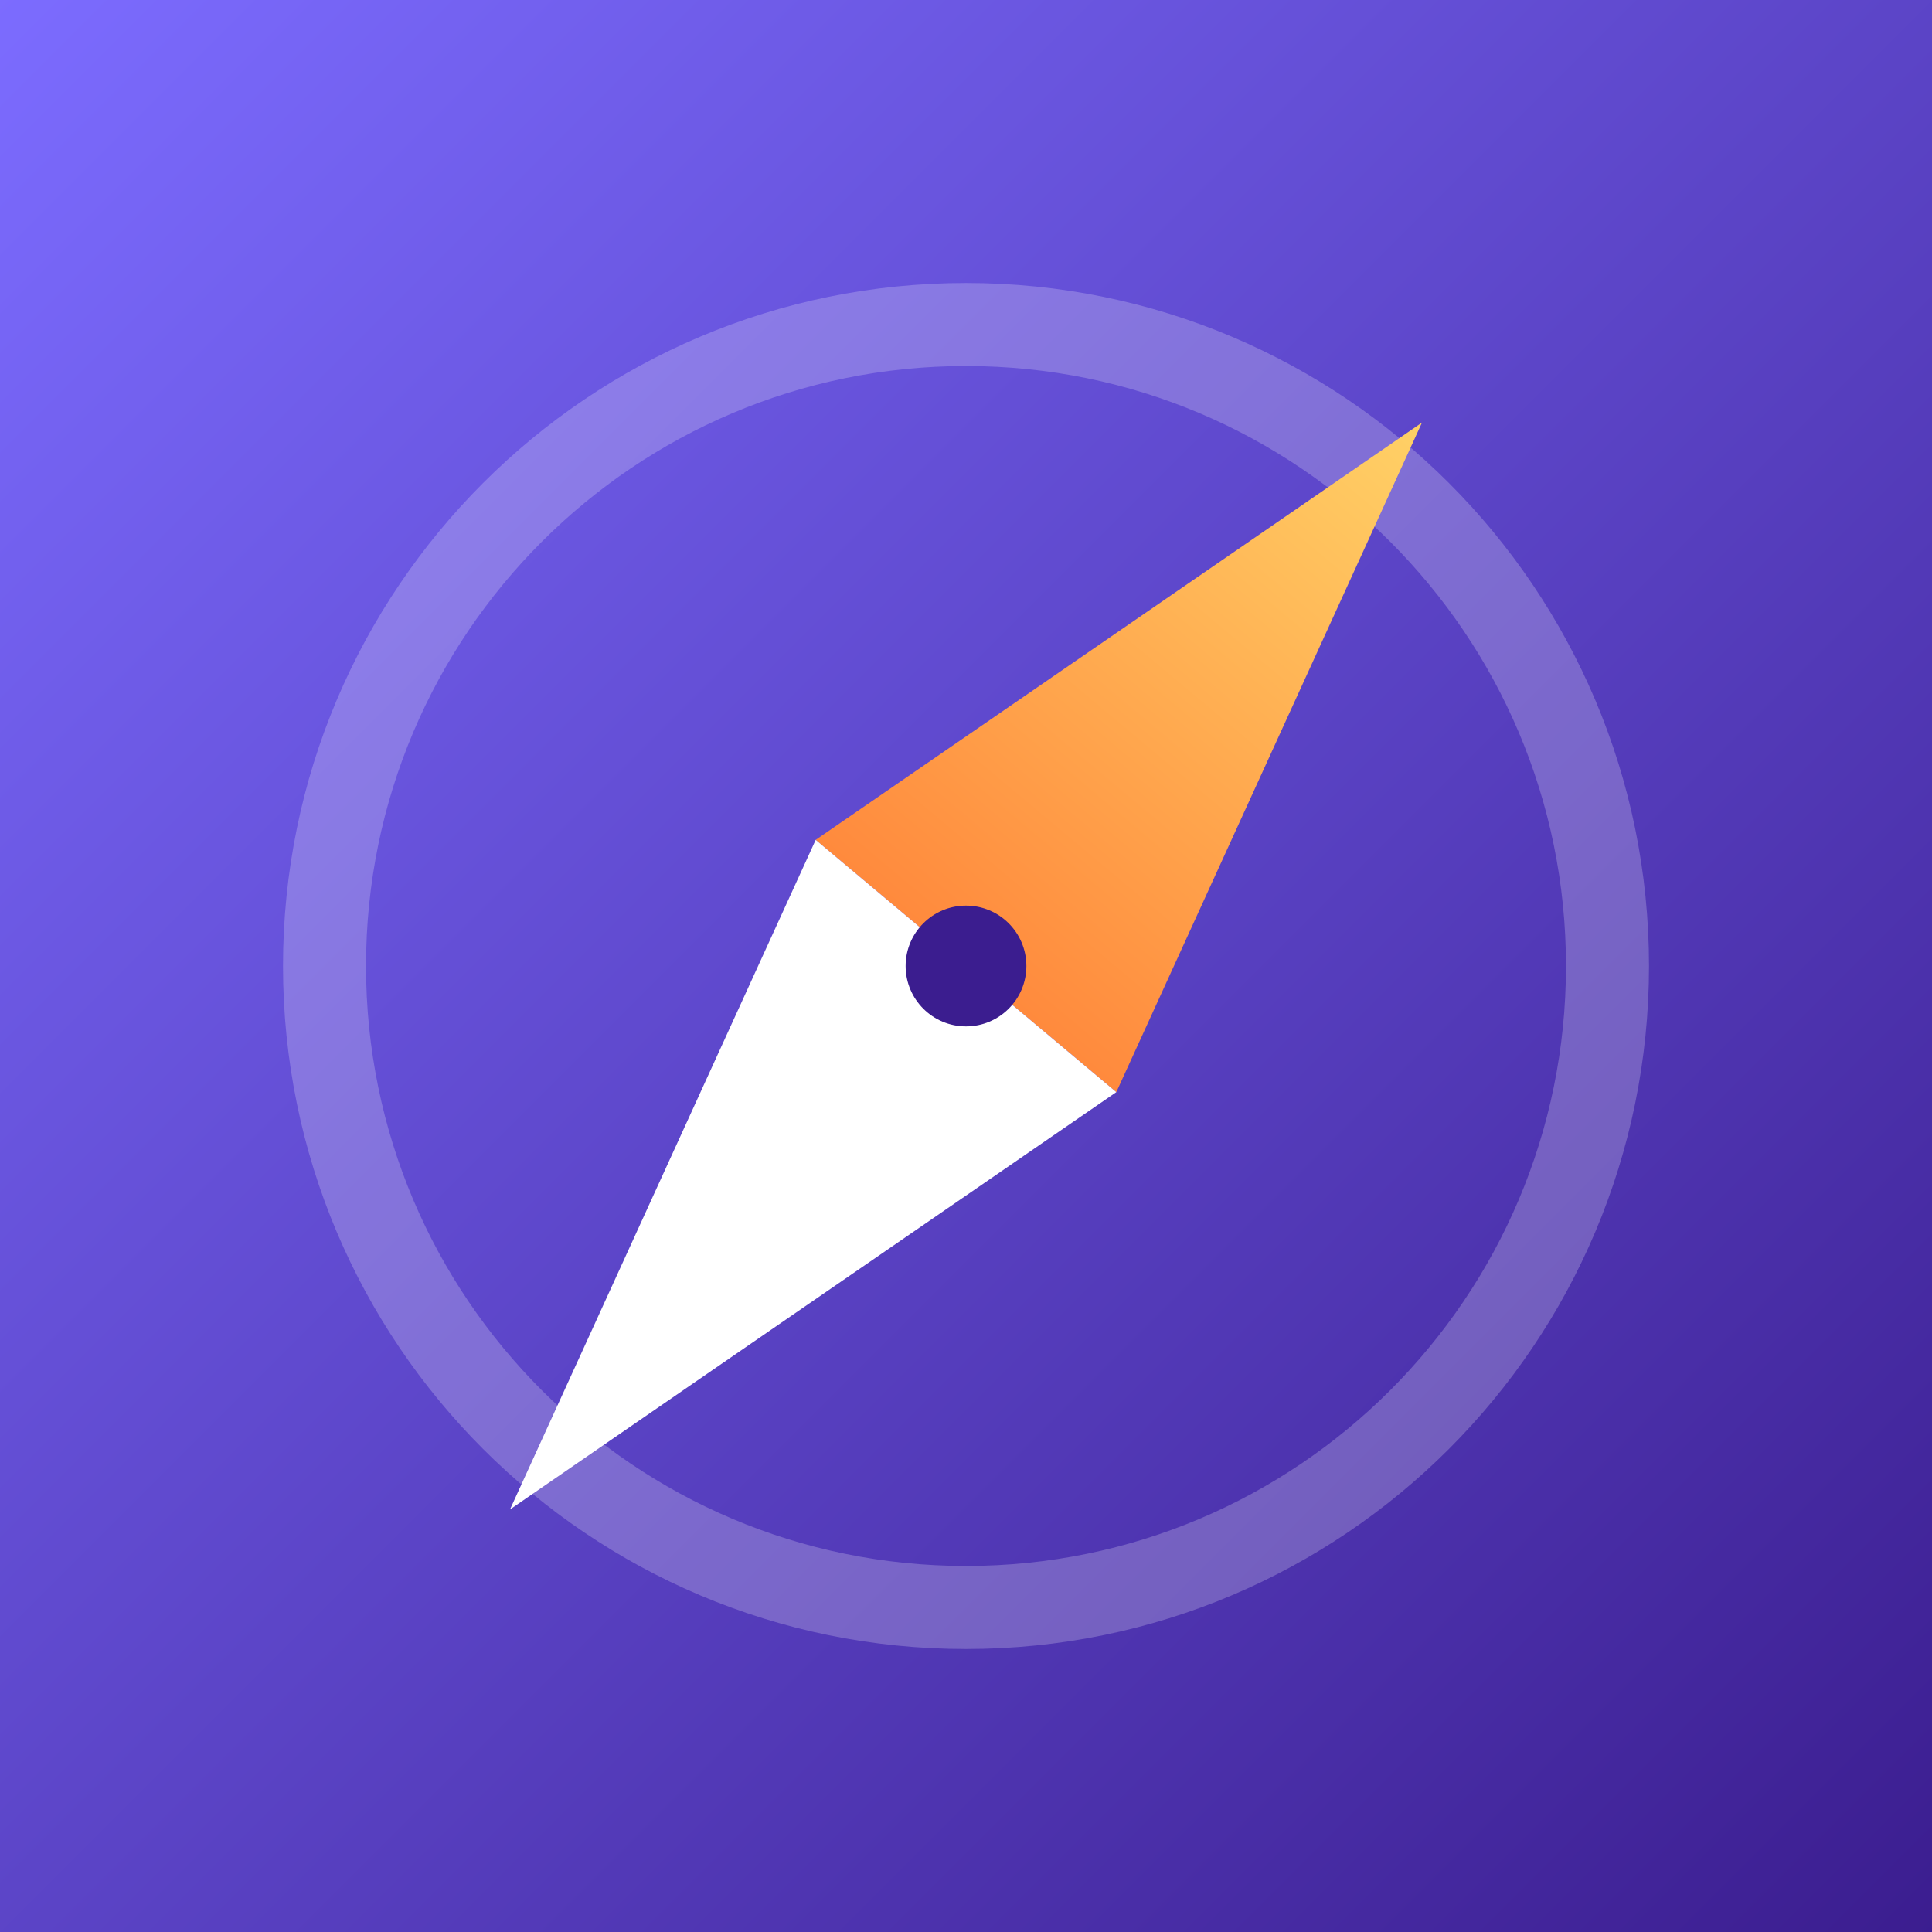
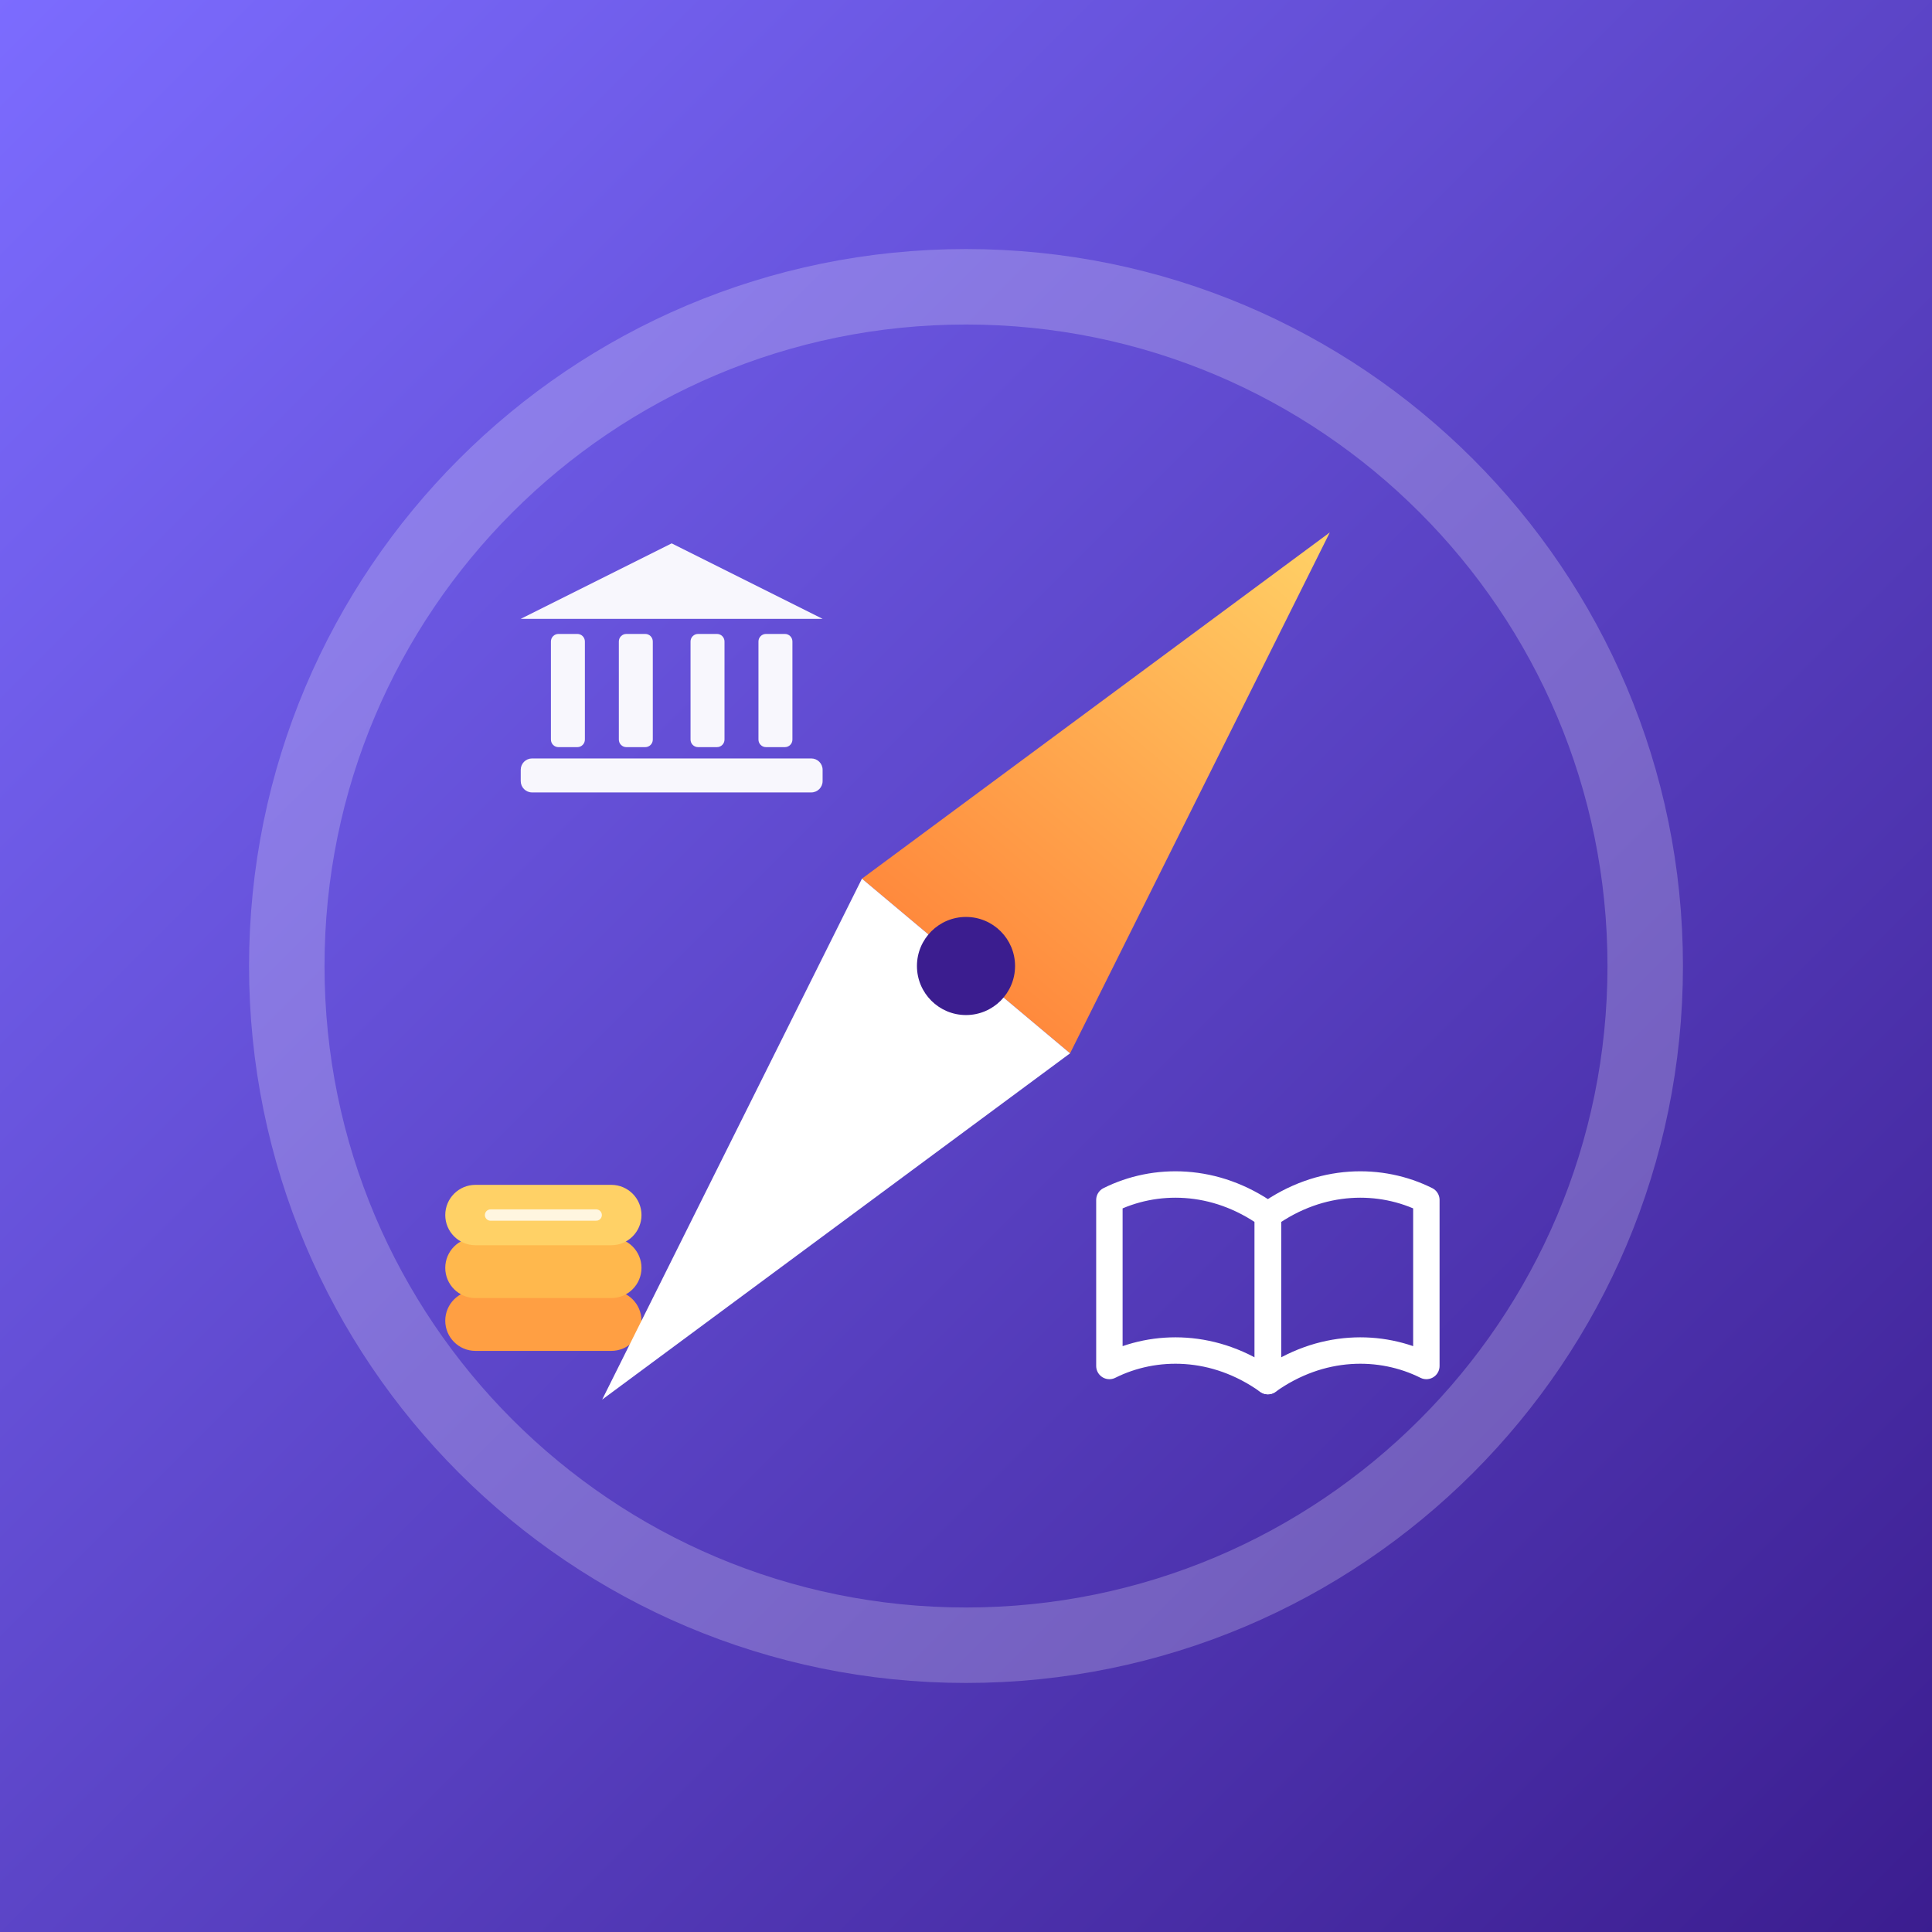
<svg xmlns="http://www.w3.org/2000/svg" viewBox="0 0 512 512">
  <defs>
    <linearGradient id="bg" x1="0" y1="0" x2="1" y2="1">
      <stop offset="0" stop-color="#7c6cff" />
      <stop offset="1" stop-color="#3b1d8f" />
    </linearGradient>
    <linearGradient id="n" x1="0" y1="0" x2="0" y2="1">
      <stop offset="0" stop-color="#ffd166" />
      <stop offset="1" stop-color="#ff8a3d" />
    </linearGradient>
  </defs>
  <rect width="512" height="512" fill="url(#bg)" />
  <g transform="translate(256 256)">
-     <circle r="170" fill="none" stroke="#fff" stroke-opacity=".22" stroke-width="22" />
+     <circle r="180" fill="none" stroke="#fff" stroke-opacity=".22" stroke-width="20" />
+     <g transform="translate(-78 -78)" fill="#fff" opacity=".95">
+       <path d="M0 -34 L40 -14 H-40 Z" />
+       <rect x="-32" y="-10" width="9" height="30" rx="2" />
+       <rect x="-14" y="-10" width="9" height="30" rx="2" />
+       <rect x="5" y="-10" width="9" height="30" rx="2" />
+       <rect x="23" y="-10" width="9" height="30" rx="2" />
+       <rect x="-40" y="23" width="80" height="9" rx="3" />
+     </g>
+     <g transform="translate(80 84)" fill="none" stroke="#fff" stroke-width="7" stroke-linejoin="round" stroke-linecap="round">
+       <path d="M0 -18 C-14 -28 -30 -28 -42 -22 V22 C-30 16 -14 16 0 26 Z" />
+       <path d="M0 -18 C14 -28 30 -28 42 -22 V22 C30 16 14 16 0 26 Z" />
+     </g>
+     <g transform="translate(-112 92)">
+       <rect x="-26" y="-6" width="52" height="16" rx="8" fill="#ff9f43" />
+       <rect x="-26" y="-20" width="52" height="16" rx="8" fill="#ffb84d" />
+       <rect x="-26" y="-34" width="52" height="16" rx="8" fill="#ffd166" />
+       <path d="M-14 -26 H14" stroke="#fff" stroke-opacity=".8" stroke-width="3" stroke-linecap="round" />
+     </g>
    <g transform="rotate(40)">
-       <path d="M0 -188 L52 0 L-52 0 Z" fill="url(#n)" />
-       <path d="M0 188 L52 0 L-52 0 Z" fill="#fff" />
+       <path d="M0 -150 L36 0 L-36 0 Z" fill="url(#n)" />
+       <path d="M0 150 L36 0 L-36 0 Z" fill="#fff" />
    </g>
-     <circle r="16" fill="#3b1d8f" />
+     <circle r="13" fill="#3b1d8f" />
  </g>
</svg>
